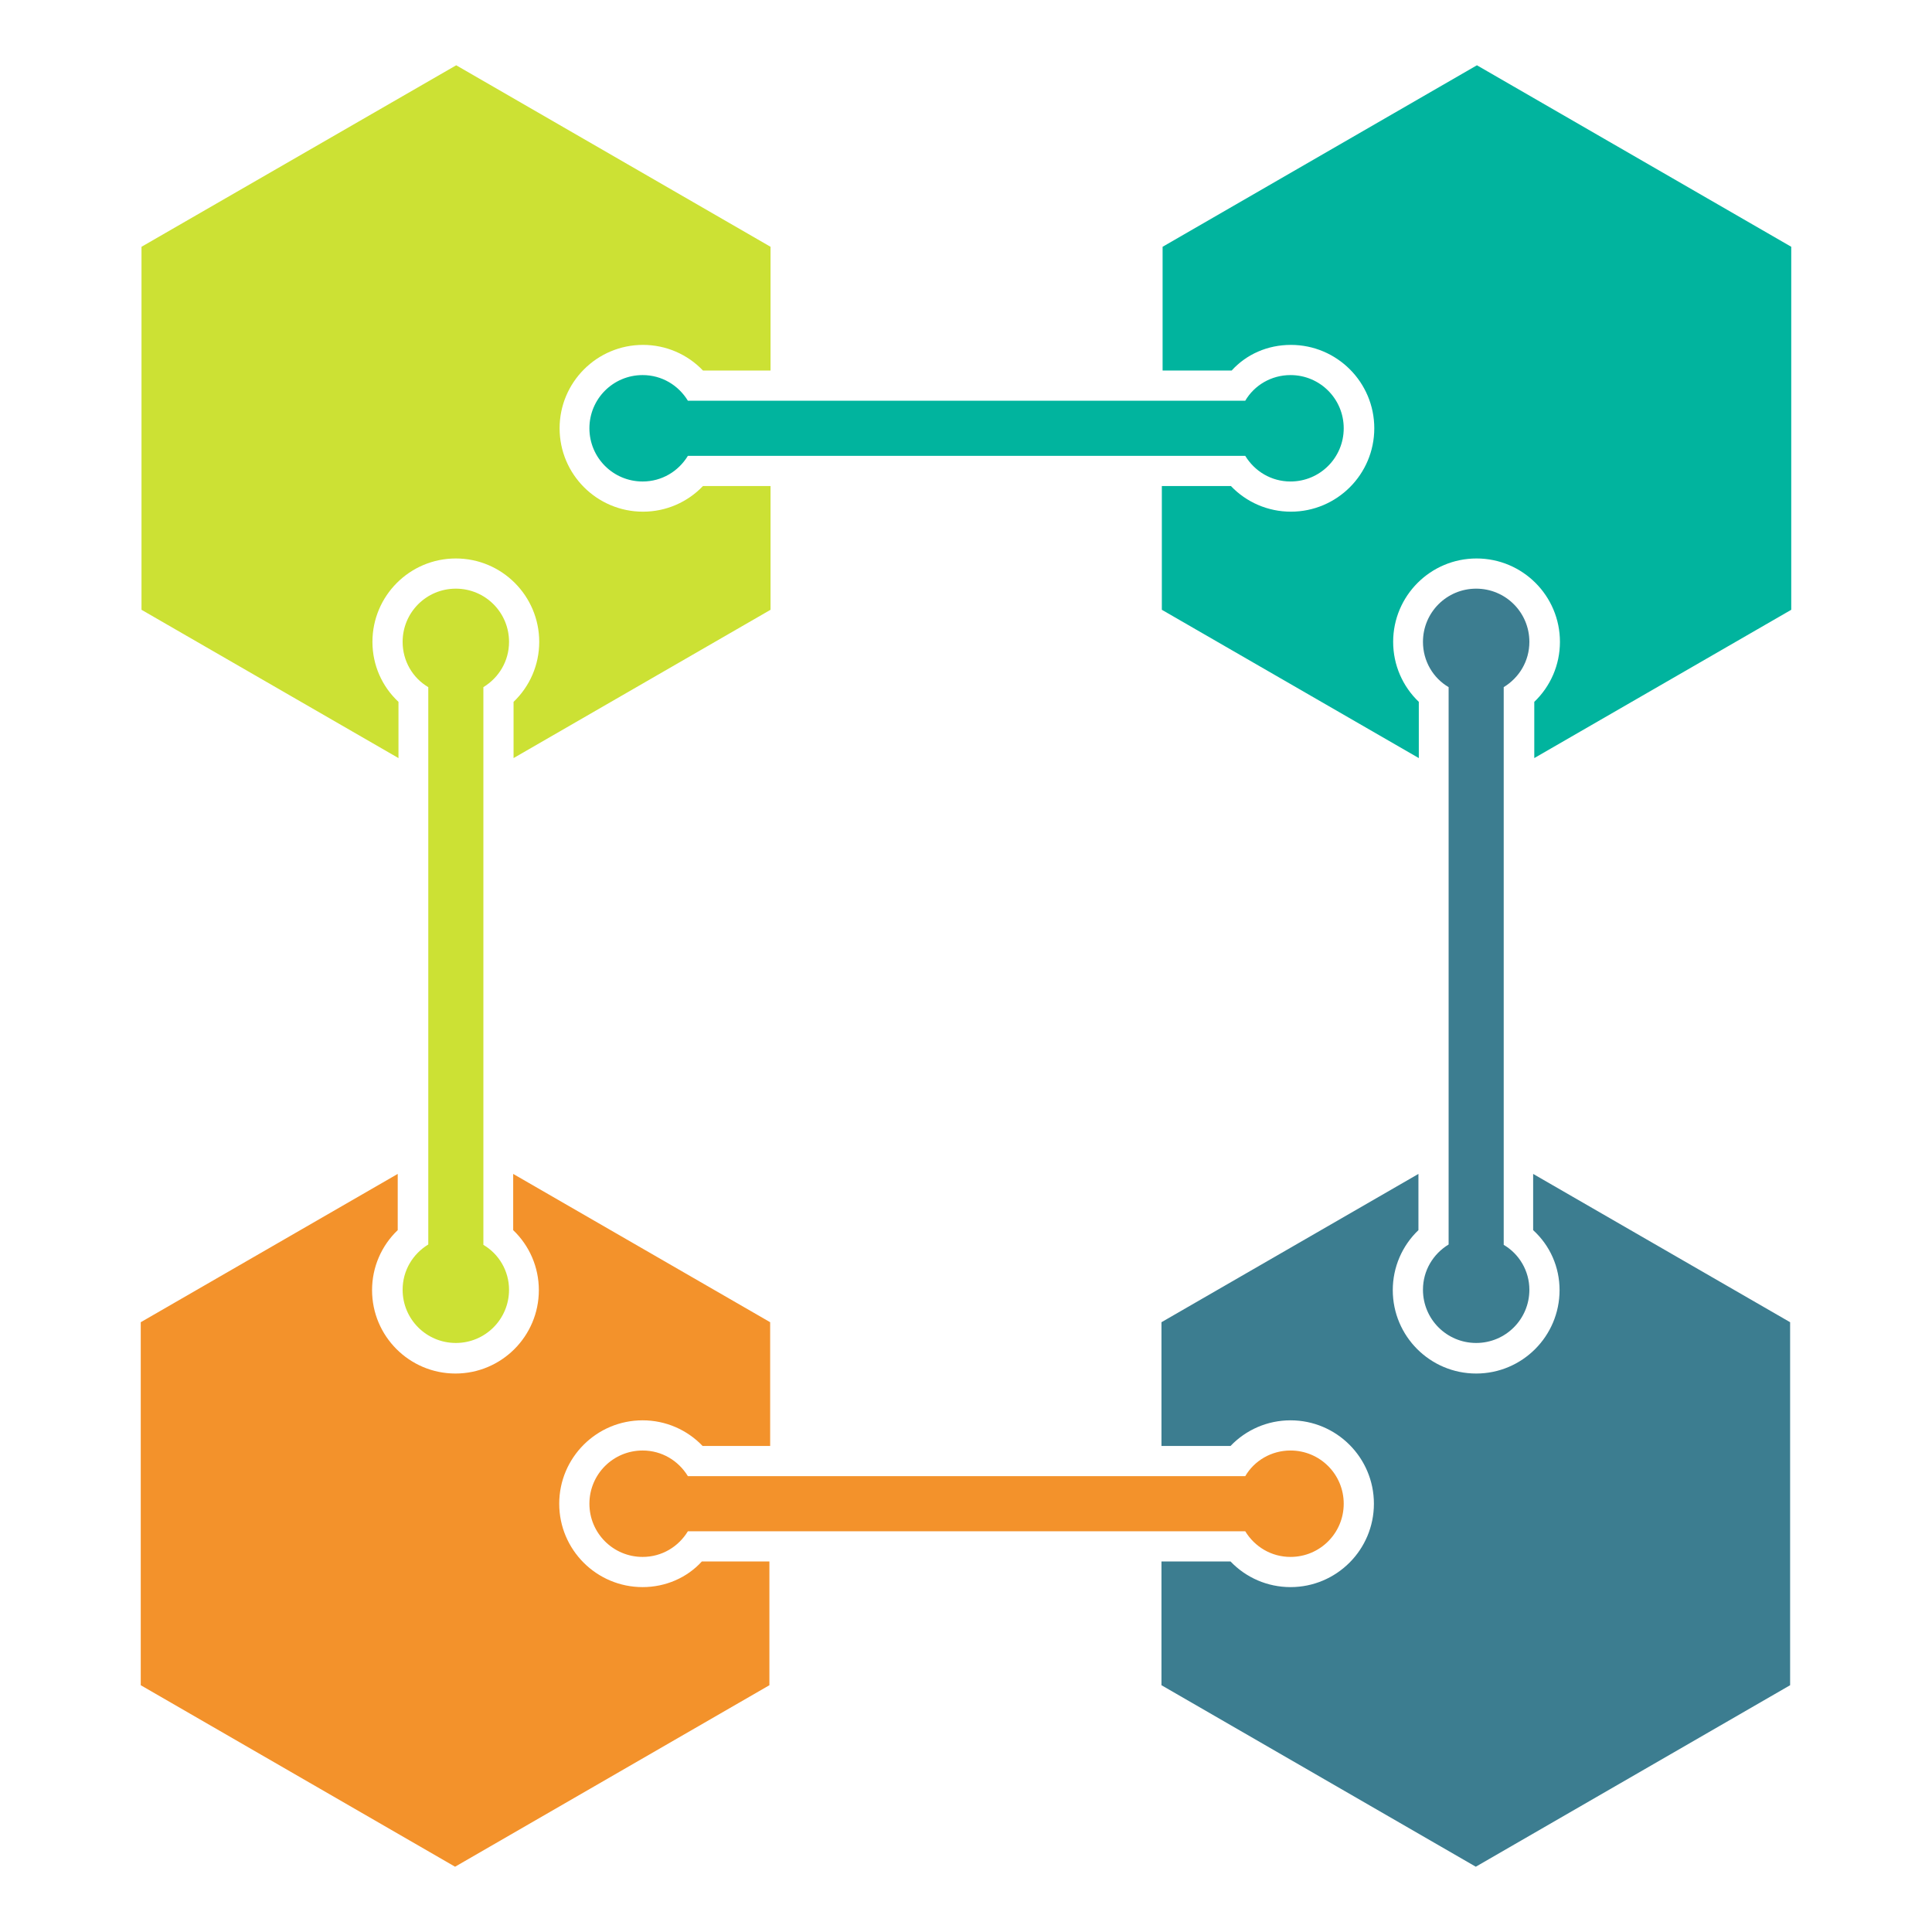
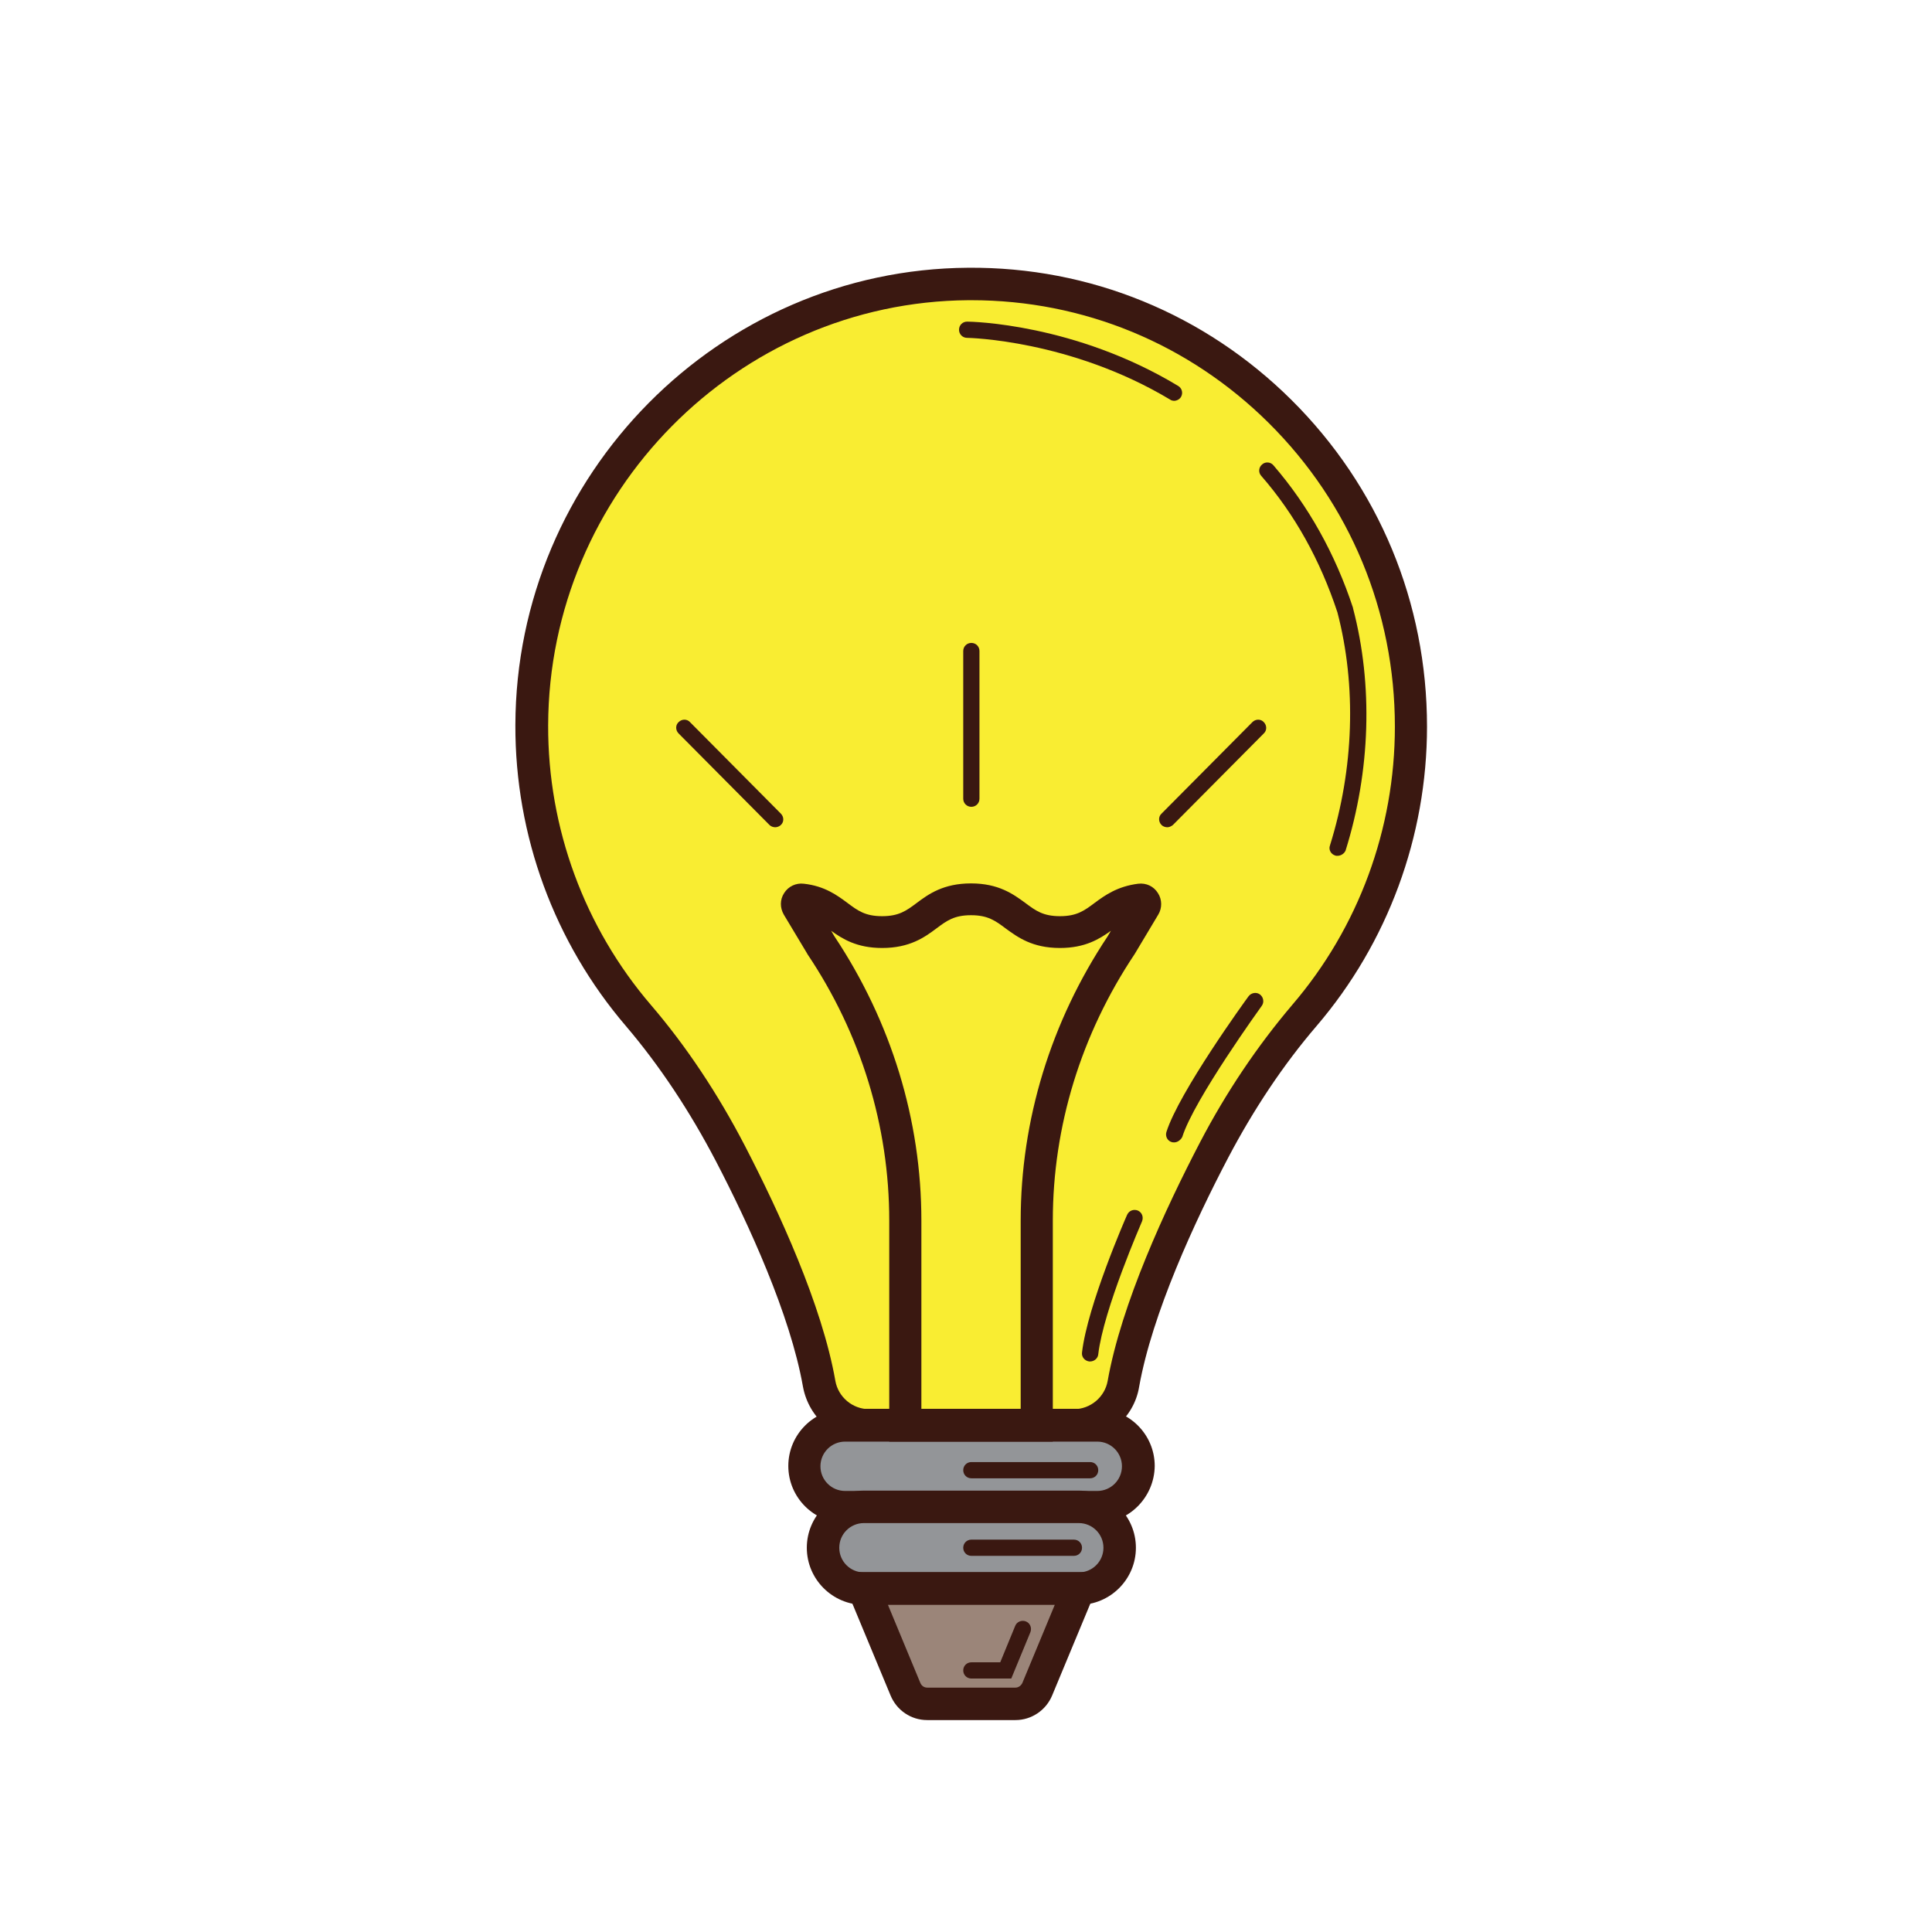
- <svg xmlns="http://www.w3.org/2000/svg" id="Layer_1" style="enable-background:new 0 0 512 512;" version="1.1" viewBox="0 0 512 512" xml:space="preserve">
+ <svg xmlns="http://www.w3.org/2000/svg" id="Layer_1" style="enable-background:new 0 0 595.3 595.3;" version="1.1" viewBox="0 0 595.3 595.3" xml:space="preserve">
  <style type="text/css">
- 	.st0{fill:#CCE134;}
- 	.st1{fill:#3C7D90;}
- 	.st2{fill:#01B49E;}
- 	.st3{fill:#F3922B;}
+ 	.st0{fill:#58595B;}
+ 	.st1{fill:#3A1811;}
+ 	.st2{fill:#726658;}
+ 	.st3{fill:#0DB4E7;}
+ 	.st4{fill:#009DD4;}
+ 	.st5{fill:#009444;}
+ 	.st6{fill:#FBB040;}
+ 	.st7{fill:#EFF8F5;}
+ 	.st8{fill:#D81F26;}
+ 	.st9{fill:#BCBEC0;}
+ 	.st10{fill:#735032;}
+ 	.st11{fill:#1C75BC;}
+ 	.st12{fill:#FFD128;}
+ 	.st13{fill:#D1AE23;}
+ 	.st14{fill:#F9ED32;}
+ 	.st15{fill:#939598;}
+ 	.st16{fill:#9B8579;}
+ 	.st17{fill:#F1B279;}
+ 	.st18{fill:#603913;}
+ 	.st19{fill:#754C29;}
+ 	.st20{fill:#8B5E3C;}
+ 	.st21{fill:#C49A6C;}
+ 	.st22{fill:#F7941E;}
+ 	.st23{fill:#00AEEF;}
+ 	.st24{fill:#FAF5AE;}
+ 	.st25{fill:#F5F7D5;}
+ 	.st26{fill:#7ABE90;}
+ 	.st27{fill:#BFA863;}
+ 	.st28{fill:#2B3990;}
+ 	.st29{fill:#EF3824;}
+ 	.st30{fill:#BE1E2D;}
+ 	.st31{fill:#A67A44;}
+ 	.st32{fill:#00A388;}
+ 	.st33{fill:#ABE0F1;}
+ 	.st34{fill:#594A42;}
</style>
-   <g id="XMLID_870_">
-     <path class="st0" d="M128.1,329.9V182.1c4.1-2.5,6.8-6.9,6.8-12c0-7.8-6.3-14.1-14.1-14.1s-14.1,6.3-14.1,14.1   c0,5.1,2.7,9.6,6.8,12v147.7c-4.1,2.5-6.8,6.9-6.8,12c0,7.8,6.3,14.1,14.1,14.1s14.1-6.3,14.1-14.1   C134.9,336.8,132.2,332.3,128.1,329.9z" id="XMLID_890_" />
-     <path class="st1" d="M398.5,329.9V182.1c4.1-2.5,6.8-6.9,6.8-12c0-7.8-6.3-14.1-14.1-14.1s-14.1,6.3-14.1,14.1   c0,5.1,2.7,9.6,6.8,12v147.7c-4.1,2.5-6.8,6.9-6.8,12c0,7.8,6.3,14.1,14.1,14.1s14.1-6.3,14.1-14.1   C405.3,336.8,402.6,332.3,398.5,329.9z" id="XMLID_891_" />
-     <path class="st2" d="M182.3,120.8H330c2.5,4.1,6.9,6.8,12,6.8c7.8,0,14.1-6.3,14.1-14.1s-6.3-14.1-14.1-14.1   c-5.1,0-9.6,2.7-12,6.8H182.3c-2.5-4.1-6.9-6.8-12-6.8c-7.8,0-14.1,6.3-14.1,14.1s6.3,14.1,14.1,14.1   C175.4,127.6,179.8,124.9,182.3,120.8z" id="XMLID_897_" />
-     <path class="st3" d="M170.3,420.6c-12.2,0-22.1-9.9-22.1-22.1s9.9-22.1,22.1-22.1c6.1,0,11.8,2.5,15.9,6.8h17.9   v-32.8l-68.1-39.3V326c4.3,4.1,6.8,9.8,6.8,15.9c0,12.2-9.9,22.1-22.1,22.1s-22.1-9.9-22.1-22.1c0-6.1,2.5-11.8,6.8-15.9v-14.9   l-68.1,39.3v96.2l83.3,48.1l83.3-48.1v-32.8h-17.9C182.1,418.1,176.4,420.6,170.3,420.6z" id="XMLID_871_" />
-     <path class="st1" d="M413.3,341.9c0,12.2-9.9,22.1-22.1,22.1s-22.1-9.9-22.1-22.1c0-6.1,2.5-11.8,6.8-15.9v-14.9   l-68.1,39.3v32.8h18.3c4.1-4.3,9.8-6.8,15.9-6.8c12.2,0,22.1,9.9,22.1,22.1s-9.9,22.1-22.1,22.1c-6.1,0-11.8-2.5-15.9-6.8h-18.3   v32.8l83.3,48.1l83.3-48.1v-96.2l-68.1-39.3V326C410.8,330.1,413.3,335.8,413.3,341.9z" id="XMLID_904_" />
-     <path class="st0" d="M98.7,170.1c0-12.2,9.9-22.1,22.1-22.1s22.1,9.9,22.1,22.1c0,6.1-2.5,11.8-6.8,15.9v14.9   l68.1-39.3v-32.8h-17.9c-4.1,4.3-9.8,6.8-15.9,6.8c-12.2,0-22.1-9.9-22.1-22.1s9.9-22.1,22.1-22.1c6.1,0,11.8,2.5,15.9,6.8h17.9   V65.4l-83.3-48.1L37.5,65.4v96.2l68.1,39.3V186C101.2,181.9,98.7,176.2,98.7,170.1z" id="XMLID_905_" />
-     <path class="st2" d="M342.1,91.4c12.2,0,22.1,9.9,22.1,22.1s-9.9,22.1-22.1,22.1c-6.1,0-11.8-2.5-15.9-6.8h-18.3   v32.8l68.1,39.3V186c-4.3-4.1-6.8-9.8-6.8-15.9c0-12.2,9.9-22.1,22.1-22.1s22.1,9.9,22.1,22.1c0,6.1-2.5,11.8-6.8,15.9v14.9   l68.1-39.3V65.4l-83.3-48.1l-83.3,48.1v32.8h18.3C330.3,93.9,335.9,91.4,342.1,91.4z" id="XMLID_906_" />
-     <path class="st3" d="M182.3,405.8H330c2.5,4.1,6.9,6.8,12,6.8c7.8,0,14.1-6.3,14.1-14.1c0-7.8-6.3-14.1-14.1-14.1   c-5.1,0-9.6,2.7-12,6.8H182.3c-2.5-4.1-6.9-6.8-12-6.8c-7.8,0-14.1,6.3-14.1,14.1c0,7.8,6.3,14.1,14.1,14.1   C175.4,412.6,179.8,409.9,182.3,405.8z" id="XMLID_896_" />
+   <g>
+     <g>
+       <path class="st14" d="M434.7,223.9c0-75.6-61.2-136.9-136.4-136.4c-74,0.5-134.3,61.5-134.5,135.9c-0.1,34.2,12.3,65.5,32.9,89.5    c11.1,13,20.5,27.3,28.4,42.5c10.8,20.9,23.4,48.6,27.3,70.9c1.3,7.4,7.8,12.8,15.3,12.8h31.6h31.6c7.5,0,14-5.4,15.3-12.8    c4-22.8,17-51.1,28-72.1c7.7-14.8,17-28.7,27.8-41.4C422.4,288.9,434.7,257.9,434.7,223.9z" />
+       <path class="st1" d="M330.8,444.2h-63.1c-10,0-18.5-7.1-20.3-17c-3.9-22.1-16.7-50-26.8-69.4c-8.1-15.5-17.4-29.5-27.7-41.6    c-22.1-25.8-34.2-58.7-34.1-92.8c0.2-77.2,62.8-140.4,139.5-140.9c37.5-0.3,72.9,14.2,99.6,40.7c27,26.8,41.8,62.5,41.8,100.7    c0,33.8-12.1,66.6-34,92.2c-10.3,12-19.4,25.7-27.2,40.5c-10.4,19.8-23.5,48.2-27.5,70.7C349.4,437,340.9,444.2,330.8,444.2z     M299.3,92.5c-0.3,0-0.6,0-0.9,0c-71.2,0.5-129.3,59.3-129.5,131c-0.1,31.7,11.2,62.3,31.7,86.2c10.8,12.6,20.6,27.3,29,43.5    c10.4,20.1,23.7,48.9,27.8,72.3c0.9,5,5.3,8.7,10.4,8.7h63.1c5.1,0,9.5-3.7,10.4-8.7c4.2-23.7,17.8-53.1,28.5-73.6    c8.1-15.5,17.7-29.7,28.4-42.3c20.4-23.8,31.6-54.2,31.6-85.7c0-35.4-13.8-68.7-38.9-93.6C366.3,105.9,333.8,92.5,299.3,92.5z" />
+     </g>
+     <g>
+       <path class="st15" d="M260.4,464.3h77.7c6.9,0,12.6-5.6,12.6-12.6v0c0-6.9-5.6-12.6-12.6-12.6h-77.7c-6.9,0-12.6,5.6-12.6,12.6v0    C247.8,458.7,253.5,464.3,260.4,464.3z" />
+       <path class="st1" d="M338.2,469.3h-77.7c-9.7,0-17.6-7.9-17.6-17.6c0-9.7,7.9-17.6,17.6-17.6h77.7c9.7,0,17.6,7.9,17.6,17.6    C355.7,461.4,347.8,469.3,338.2,469.3z M260.4,444.2c-4.2,0-7.6,3.4-7.6,7.6c0,4.2,3.4,7.6,7.6,7.6h77.7c4.2,0,7.6-3.4,7.6-7.6    c0-4.2-3.4-7.6-7.6-7.6H260.4z" />
+     </g>
+     <g>
+       <path class="st15" d="M266.2,489.5h66.2c6.9,0,12.6-5.6,12.6-12.6l0,0c0-6.9-5.6-12.6-12.6-12.6h-66.2c-6.9,0-12.6,5.6-12.6,12.6    l0,0C253.6,483.8,259.2,489.5,266.2,489.5z" />
+       <path class="st1" d="M332.4,494.5h-66.2c-9.7,0-17.6-7.9-17.6-17.6s7.9-17.6,17.6-17.6h66.2c9.7,0,17.6,7.9,17.6,17.6    S342.1,494.5,332.4,494.5z M266.2,469.3c-4.2,0-7.6,3.4-7.6,7.6s3.4,7.6,7.6,7.6h66.2c4.2,0,7.6-3.4,7.6-7.6s-3.4-7.6-7.6-7.6    H266.2z" />
+     </g>
+     <g>
+       <path class="st16" d="M299.3,489.5L299.3,489.5h-33.2l12.9,31c1.1,2.7,3.8,4.5,6.7,4.5h13.6h13.6c2.9,0,5.6-1.8,6.7-4.5l12.9-31    H299.3z" />
+       <path class="st1" d="M312.9,530h-27.2c-5,0-9.4-3-11.3-7.6l-15.8-38H340l-15.8,38C322.3,527,317.8,530,312.9,530z M273.6,494.5    l10,24.1c0.4,0.9,1.2,1.4,2.1,1.4h27.2c0.9,0,1.7-0.6,2.1-1.4l10-24.1H273.6z" />
+     </g>
+     <g>
+       <path class="st1" d="M324.5,444.2H274v-68.1c0-29.1-8.7-57.5-25.2-82.1l-0.1-0.2l-7.2-12c-1.2-2.1-1.2-4.6,0.1-6.6    c1.3-2.1,3.7-3.2,6.1-2.9c6.4,0.7,10.3,3.6,13.4,5.9c3.2,2.4,5.5,4.1,10.7,4.1c5.2,0,7.5-1.7,10.7-4.1c3.6-2.7,8.2-6,16.7-6    c8.5,0,13,3.3,16.7,6c3.2,2.4,5.5,4.1,10.7,4.1s7.5-1.7,10.7-4.1c3.1-2.3,7-5.1,13.4-5.9c2.5-0.3,4.8,0.8,6.1,2.9    c1.3,2,1.3,4.6,0.1,6.6l-7.3,12.2c-16.5,24.7-25.2,53.1-25.2,82.1V444.2z M284,434.2h30.5v-58.1c0-31,9.3-61.3,26.8-87.6l1-1.7    c-3.5,2.5-7.9,5.3-15.7,5.3c-8.5,0-13-3.3-16.7-6c-3.2-2.4-5.5-4.1-10.7-4.1c-5.2,0-7.5,1.7-10.7,4.1c-3.6,2.7-8.2,6-16.7,6    c-7.8,0-12.2-2.8-15.7-5.3l1,1.7c17.5,26.3,26.8,56.6,26.8,87.6V434.2z M250.1,276.6L250.1,276.6    C250.1,276.6,250.1,276.6,250.1,276.6z" />
+     </g>
+     <g>
+       <path class="st1" d="M359.7,254.9c-0.6,0-1.3-0.2-1.8-0.7c-1-1-1-2.6,0-3.5l28-28.2c1-1,2.6-1,3.5,0c1,1,1,2.6,0,3.5l-28,28.2    C360.9,254.6,360.3,254.9,359.7,254.9z" />
+     </g>
+     <g>
+       <path class="st1" d="M238.9,254.9c-0.6,0-1.3-0.2-1.8-0.7l-28-28.2c-1-1-1-2.6,0-3.5c1-1,2.6-1,3.5,0l28,28.2c1,1,1,2.6,0,3.5    C240.2,254.6,239.5,254.9,238.9,254.9z" />
+     </g>
+     <g>
+       <path class="st1" d="M299.3,248.6c-1.4,0-2.5-1.1-2.5-2.5v-45.5c0-1.4,1.1-2.5,2.5-2.5s2.5,1.1,2.5,2.5v45.5    C301.8,247.5,300.7,248.6,299.3,248.6z" />
+     </g>
+     <g>
+       <path class="st1" d="M412.1,263.7c-0.2,0-0.5,0-0.7-0.1c-1.3-0.4-2.1-1.8-1.6-3.1c7.4-23.7,8.2-49.2,2.3-71.8    c-5.3-16.1-13.2-30.3-23.5-42.1c-0.9-1-0.8-2.6,0.3-3.5c1-0.9,2.6-0.8,3.5,0.3c10.7,12.4,19,27.2,24.5,43.9l0,0.1    c6.2,23.6,5.4,50.1-2.3,74.7C414.2,263,413.2,263.7,412.1,263.7z" />
+     </g>
+     <g>
+       <path class="st1" d="M361.8,123.5c-0.4,0-0.9-0.1-1.3-0.4c-30.7-18.4-62.2-19-62.5-19c-1.4,0-2.5-1.1-2.5-2.5    c0-1.4,1.1-2.5,2.5-2.5c0,0,0,0,0,0c1.3,0,33.2,0.6,65,19.8c1.2,0.7,1.6,2.2,0.9,3.4C363.5,123,362.6,123.5,361.8,123.5z" />
+     </g>
+     <g>
+       <path class="st1" d="M361.8,352c-0.3,0-0.5,0-0.8-0.1c-1.3-0.4-2-1.8-1.6-3.1c3.9-12.3,24.4-40.6,25.3-41.8    c0.8-1.1,2.4-1.4,3.5-0.6c1.1,0.8,1.4,2.4,0.6,3.5c-0.2,0.3-20.9,28.9-24.5,40.4C363.8,351.3,362.8,352,361.8,352z" />
+     </g>
+     <g>
+       <path class="st1" d="M335.9,419.5c-0.1,0-0.2,0-0.3,0c-1.4-0.2-2.4-1.4-2.2-2.8c1.7-14.5,13.4-41.3,13.9-42.4    c0.6-1.3,2-1.8,3.3-1.3c1.3,0.6,1.8,2,1.3,3.3c-0.1,0.3-11.9,27.2-13.5,41C338.3,418.5,337.2,419.5,335.9,419.5z" />
+     </g>
+     <g>
+       <path class="st1" d="M335.9,455.5h-36.6c-1.4,0-2.5-1.1-2.5-2.5s1.1-2.5,2.5-2.5h36.6c1.4,0,2.5,1.1,2.5,2.5    S337.3,455.5,335.9,455.5z" />
+     </g>
+     <g>
+       <path class="st1" d="M330.9,479.4h-31.6c-1.4,0-2.5-1.1-2.5-2.5s1.1-2.5,2.5-2.5h31.6c1.4,0,2.5,1.1,2.5,2.5    S332.3,479.4,330.9,479.4z" />
+     </g>
+     <g>
+       <path class="st1" d="M311.6,517.2h-12.3c-1.4,0-2.5-1.1-2.5-2.5s1.1-2.5,2.5-2.5h8.9l4.6-11.2c0.5-1.3,2-1.9,3.3-1.4    c1.3,0.5,1.9,2,1.4,3.3L311.6,517.2z" />
+     </g>
  </g>
</svg>
